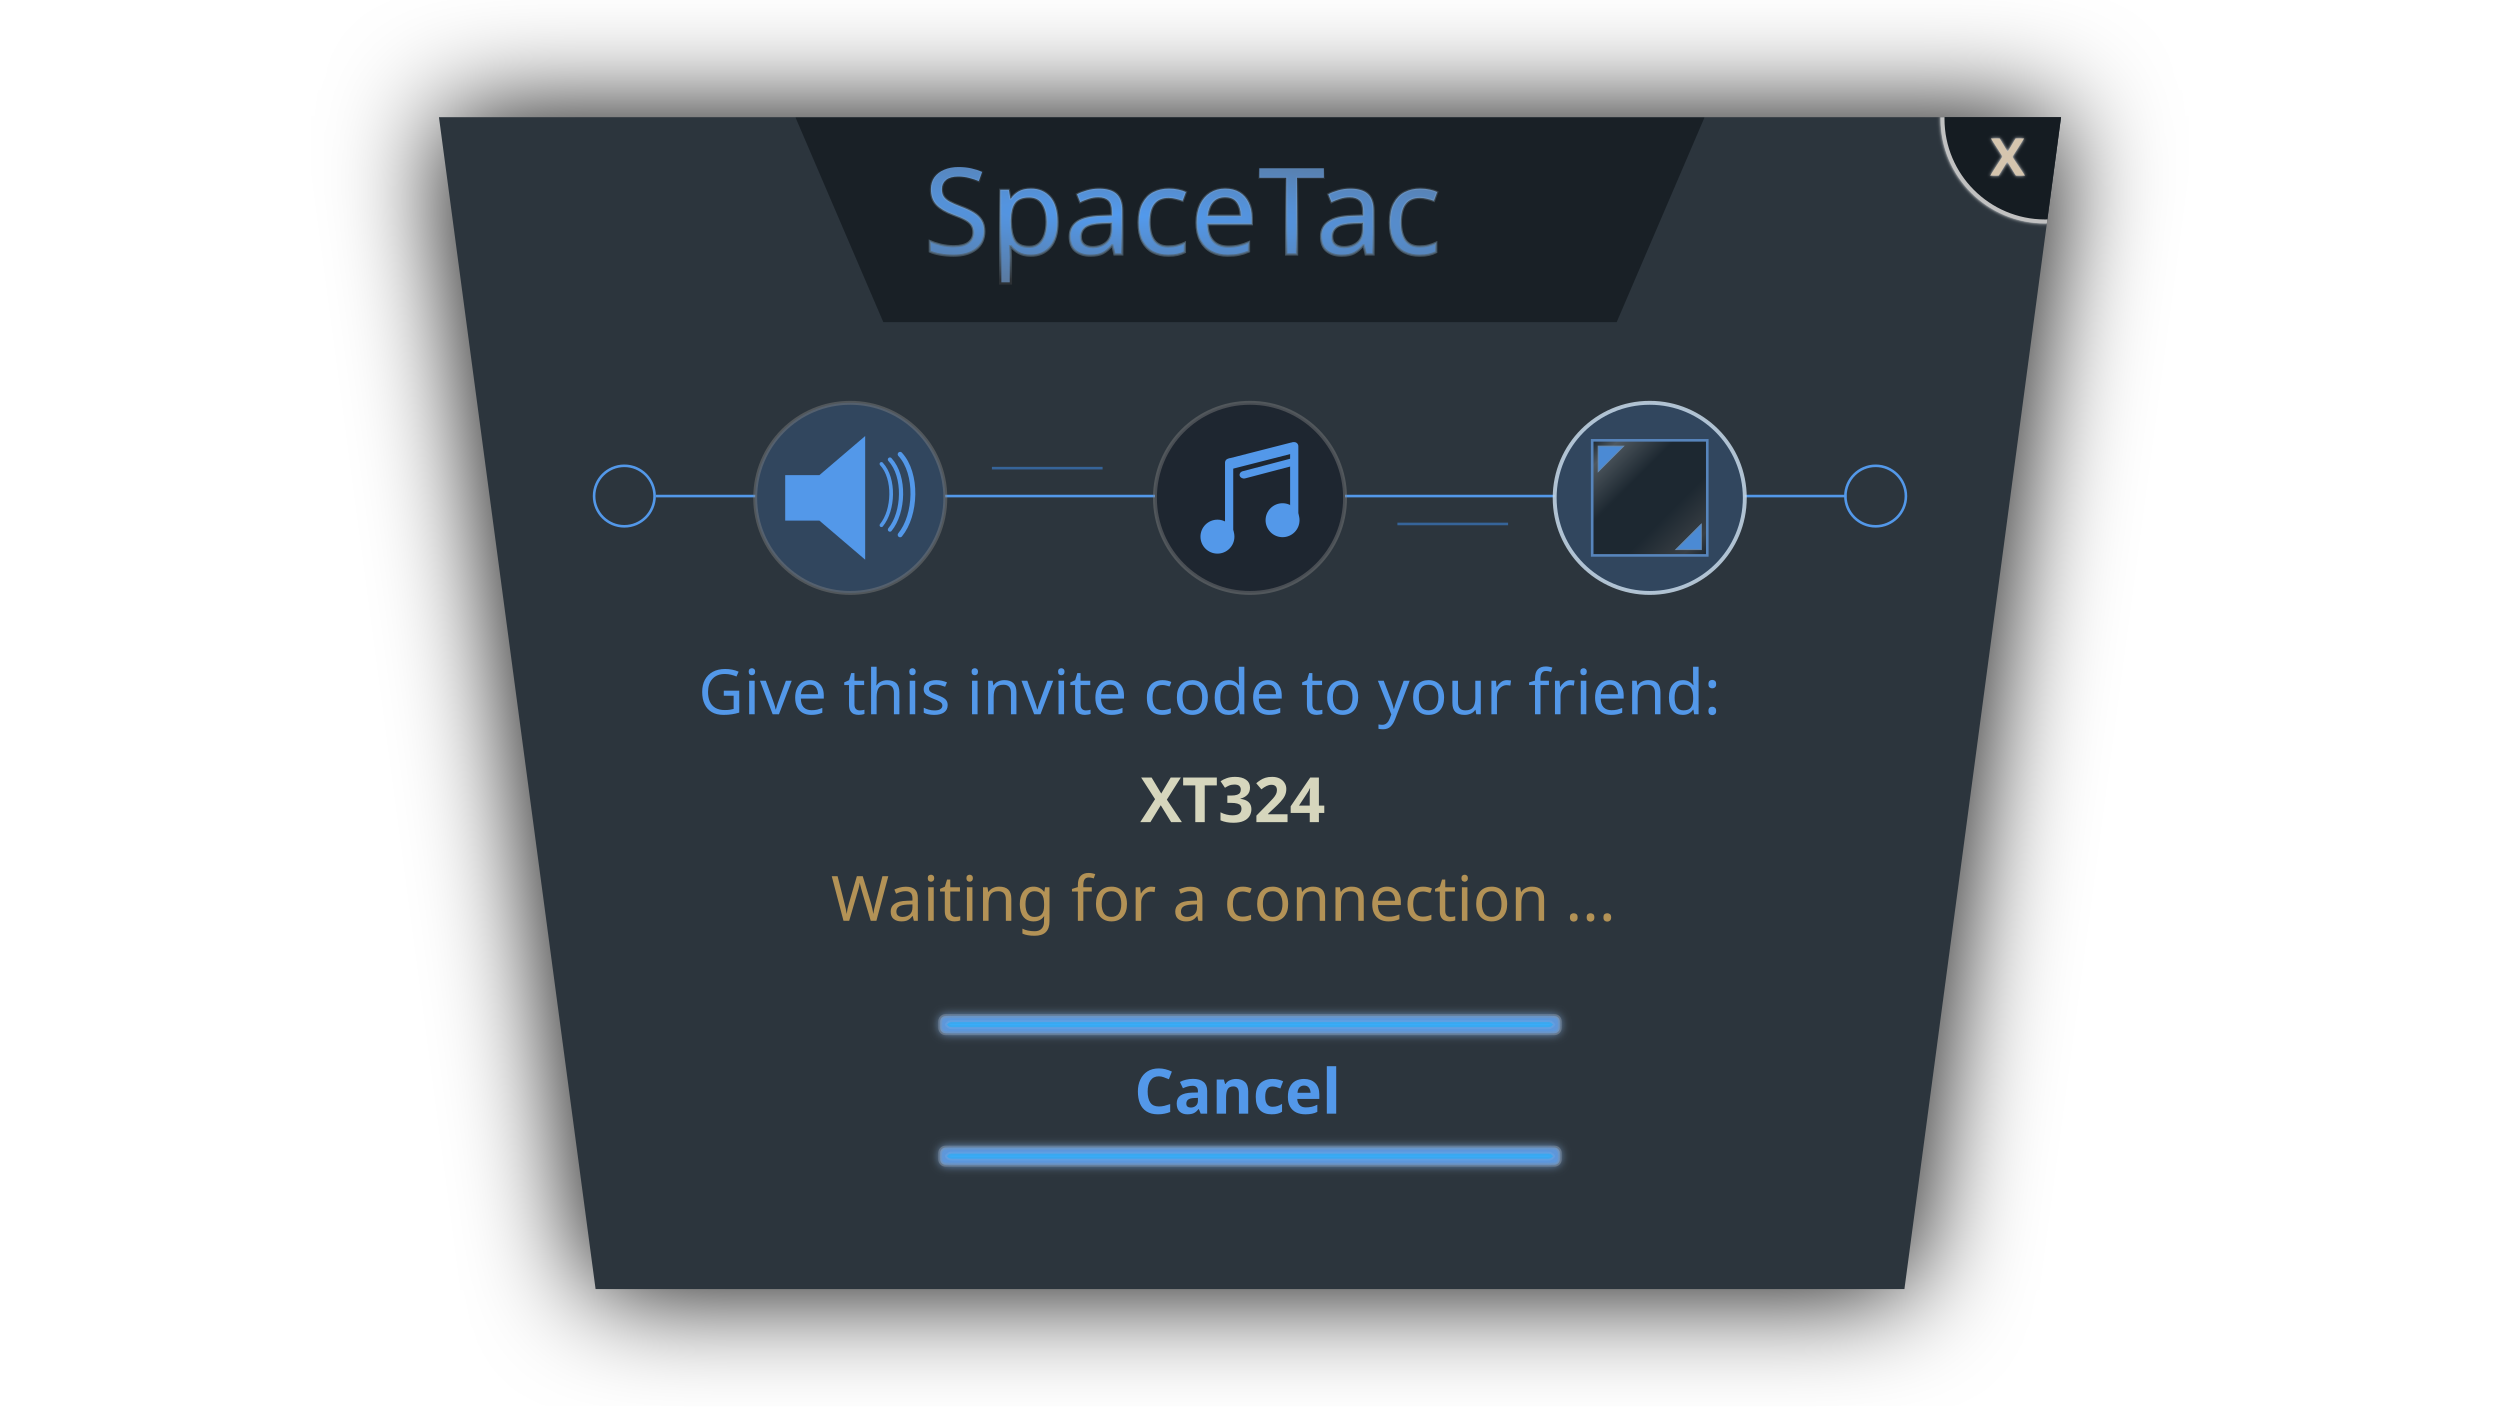
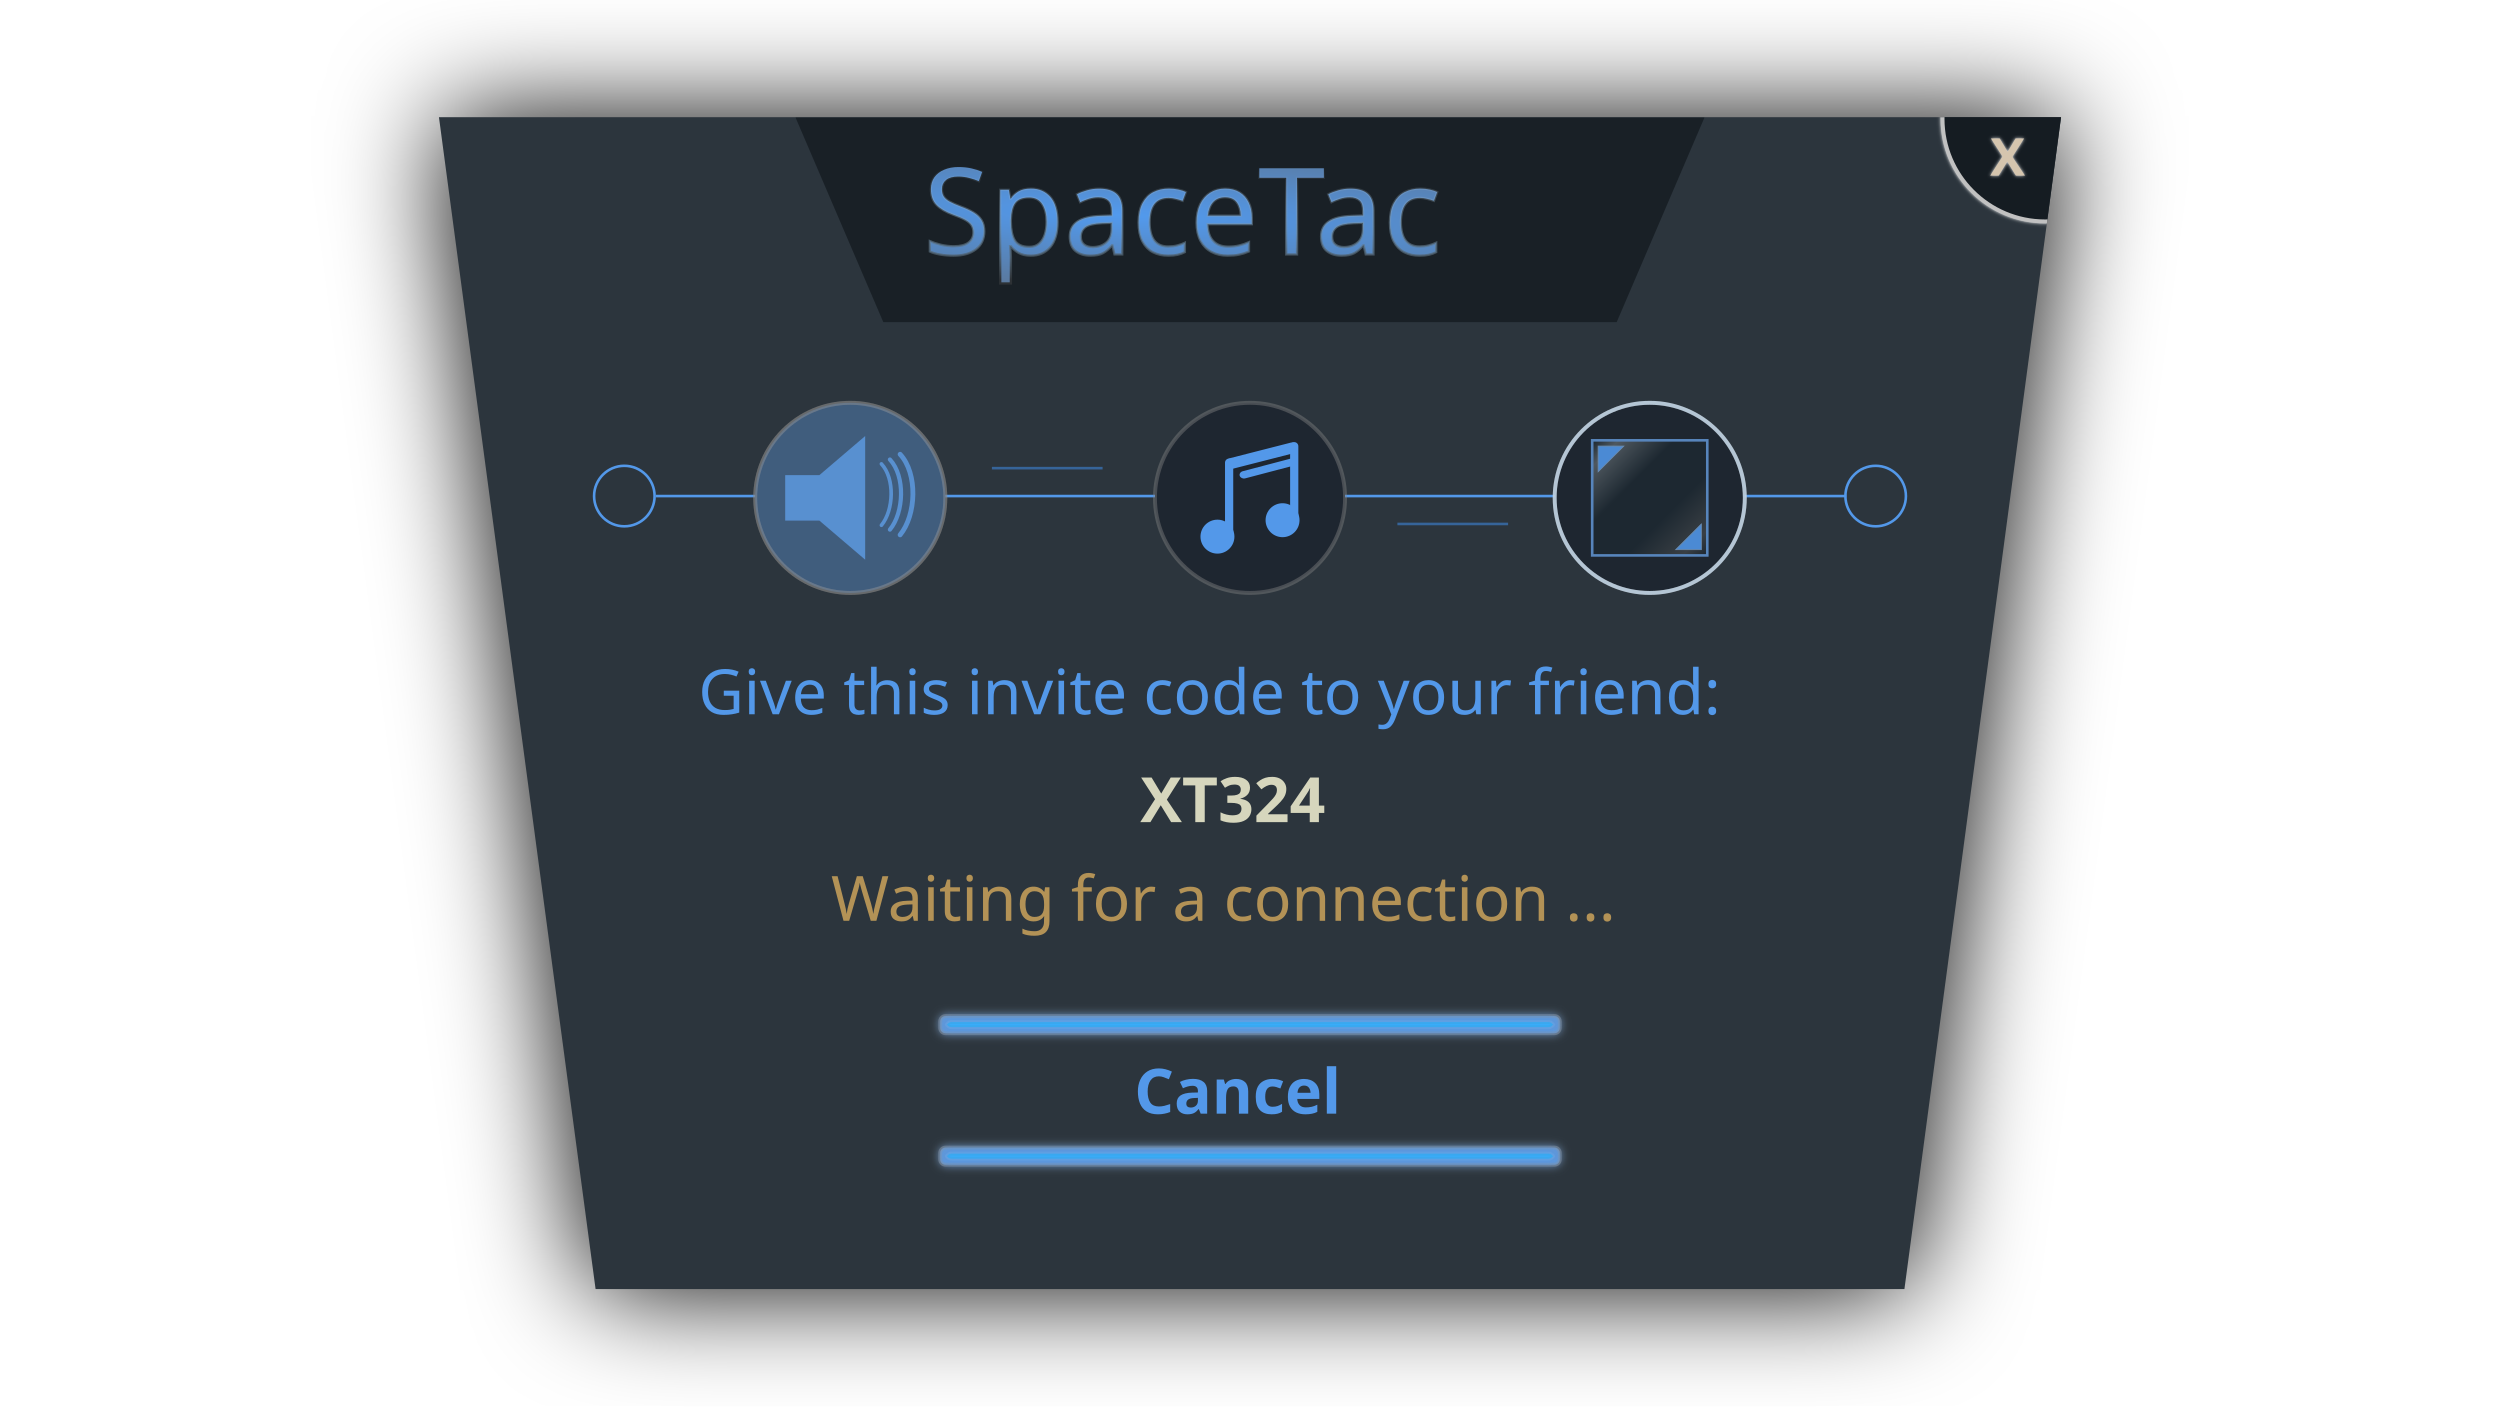
<svg xmlns="http://www.w3.org/2000/svg" xmlns:xlink="http://www.w3.org/1999/xlink" width="1920" height="1080" viewBox="0 0 508 285.75" version="1.1" id="svg6044">
  <defs id="defs6038">
    <filter style="color-interpolation-filters:sRGB" id="filter7512">
      <feFlood flood-opacity="1" flood-color="rgb(0,0,0)" result="flood" id="feFlood7502" />
      <feComposite in="flood" in2="SourceGraphic" operator="in" result="composite1" id="feComposite7504" />
      <feGaussianBlur in="composite1" stdDeviation="33.65" result="blur" id="feGaussianBlur7506" />
      <feOffset dx="0" dy="0" result="offset" id="feOffset7508" />
      <feComposite in="SourceGraphic" in2="offset" operator="over" result="composite2" id="feComposite7510" />
    </filter>
    <radialGradient xlink:href="#linearGradient5286" id="radialGradient5288" cx="201.792" cy="102.017" fx="201.792" fy="102.017" r="136.003" gradientTransform="matrix(0.9366445,0.03930088,-0.00452604,0.1078676,38.9907,35.96267)" gradientUnits="userSpaceOnUse" />
    <linearGradient id="linearGradient5286">
      <stop style="stop-color:#529aee;stop-opacity:1;" offset="0" id="stop5282" />
      <stop style="stop-color:#5a7aa0;stop-opacity:1" offset="1" id="stop5284" />
    </linearGradient>
    <linearGradient gradientTransform="matrix(0.4829957,0,0,0.4829957,131.3191,-0.8097918)" xlink:href="#linearGradient5252" id="linearGradient5254" x1="259.383" y1="143.133" x2="259.575" y2="95.292" gradientUnits="userSpaceOnUse" />
    <linearGradient id="linearGradient5252">
      <stop style="stop-color:#2d3135;stop-opacity:1" offset="0" id="stop5248" />
      <stop id="stop5256" offset="0.426" style="stop-color:#6e8ba1;stop-opacity:0.549" />
      <stop style="stop-color:#c4d7e5;stop-opacity:0" offset="1" id="stop5250" />
    </linearGradient>
    <radialGradient xlink:href="#linearGradient5286" id="radialGradient10057" cx="201.792" cy="102.017" fx="201.792" fy="102.017" r="136.003" gradientTransform="matrix(1.93924,0.081369,-0.00937077,0.2233305,-191.1578,76.13414)" gradientUnits="userSpaceOnUse" />
    <linearGradient xlink:href="#linearGradient5252" id="linearGradient10065" x1="259.383" y1="143.133" x2="259.575" y2="95.292" gradientUnits="userSpaceOnUse" />
    <filter style="color-interpolation-filters:sRGB" id="filter4665" height="3" y="-1">
      <feMorphology id="feMorphology4677" in="SourceGraphic" radius="1.2" result="result3" />
      <feGaussianBlur stdDeviation="0.95" id="feGaussianBlur4667" result="result1" in="SourceGraphic" />
      <feComposite in2="SourceGraphic" id="feComposite4669" operator="over" k1="-0.4" k2="1.36" k3="0.56" k4="-0.23" result="result2" />
      <feBlend mode="hard-light" in2="result3" id="feBlend4679" />
    </filter>
    <linearGradient xlink:href="#linearGradient4934" id="linearGradient4936" x1="480.444" y1="4.079" x2="503.603" y2="27.136" gradientUnits="userSpaceOnUse" />
    <linearGradient id="linearGradient4934">
      <stop style="stop-color:#1d2831;stop-opacity:1;" offset="0" id="stop4930" />
      <stop id="stop4938" offset="0.109" style="stop-color:#4f585f;stop-opacity:1" />
      <stop style="stop-color:#1d2831;stop-opacity:1" offset="0.358" id="stop4944" />
      <stop style="stop-color:#1d2831;stop-opacity:1" offset="0.647" id="stop4942" />
      <stop style="stop-color:#393f44;stop-opacity:1" offset="0.896" id="stop4940" />
      <stop style="stop-color:#1d2831;stop-opacity:1" offset="1" id="stop4932" />
    </linearGradient>
    <filter style="color-interpolation-filters:sRGB" id="filter7193">
      <feFlood flood-opacity="1" flood-color="rgb(255,255,255)" result="flood" id="feFlood7183" />
      <feComposite in="flood" in2="SourceGraphic" operator="in" result="composite1" id="feComposite7185" />
      <feGaussianBlur in="composite1" stdDeviation="0.4" result="blur" id="feGaussianBlur7187" />
      <feOffset dx="0" dy="0" result="offset" id="feOffset7189" />
      <feComposite in="SourceGraphic" in2="offset" operator="over" result="composite2" id="feComposite7191" />
    </filter>
    <filter style="color-interpolation-filters:sRGB" id="filter5758">
      <feFlood flood-opacity="1" flood-color="rgb(255,255,255)" result="flood" id="feFlood5748" />
      <feComposite in="flood" in2="SourceGraphic" operator="in" result="composite1" id="feComposite5750" />
      <feGaussianBlur in="composite1" stdDeviation="0.4" result="blur" id="feGaussianBlur5752" />
      <feOffset dx="0" dy="0" result="offset" id="feOffset5754" />
      <feComposite in="SourceGraphic" in2="offset" operator="over" result="composite2" id="feComposite5756" />
    </filter>
    <clipPath clipPathUnits="userSpaceOnUse" id="clipPath5802">
      <path style="display:inline;fill:#2c353d;fill-opacity:1;fill-rule:evenodd;stroke:none;stroke-width:0.938px;stroke-linecap:butt;stroke-linejoin:miter;stroke-opacity:1;filter:url(#filter7512);enable-background:new" d="M 475.826,190.226 H 1444.174 l -93.496,699.548 H 569.322 Z" id="path5804" transform="matrix(0.3403815,0,0,0.3403815,19.66231,-53.82567)" />
    </clipPath>
    <filter style="color-interpolation-filters:sRGB" id="filter4665-3" height="3" y="-1">
      <feMorphology id="feMorphology4677-6" in="SourceGraphic" radius="1.2" result="result3" />
      <feGaussianBlur stdDeviation="0.95" id="feGaussianBlur4667-7" result="result1" in="SourceGraphic" />
      <feComposite in2="SourceGraphic" id="feComposite4669-5" operator="over" result="result2" />
      <feBlend mode="hard-light" in2="result3" id="feBlend4679-3" />
    </filter>
    <filter style="color-interpolation-filters:sRGB" id="filter4618" height="3" y="-1">
      <feMorphology id="feMorphology4610" in="SourceGraphic" radius="1.2" result="result3" />
      <feGaussianBlur stdDeviation="0.95" id="feGaussianBlur4612" result="result1" in="SourceGraphic" />
      <feComposite in2="SourceGraphic" id="feComposite4614" operator="over" result="result2" />
      <feBlend mode="hard-light" in2="result3" id="feBlend4616" />
    </filter>
    <filter style="color-interpolation-filters:sRGB" id="filter4628" height="3" y="-1">
      <feMorphology id="feMorphology4620" in="SourceGraphic" radius="1.2" result="result3" />
      <feGaussianBlur stdDeviation="0.95" id="feGaussianBlur4622" result="result1" in="SourceGraphic" />
      <feComposite in2="SourceGraphic" id="feComposite4624" operator="over" result="result2" />
      <feBlend mode="hard-light" in2="result3" id="feBlend4626" />
    </filter>
  </defs>
  <g id="layer1" transform="translate(0,-11.24998)">
    <path transform="matrix(0.3403815,0,0,0.3403815,-72.76629,-29.68106)" id="rect4931" d="M 475.826,190.226 H 1444.174 l -93.496,699.548 H 569.322 Z" style="display:inline;fill:#2c353d;fill-opacity:1;fill-rule:evenodd;stroke:none;stroke-width:0.938px;stroke-linecap:butt;stroke-linejoin:miter;stroke-opacity:1;filter:url(#filter7512);enable-background:new" />
    <g id="g4885">
      <path id="path5597" d="M 161.657,35.144 H 346.343 L 328.512,76.709 H 179.488 Z" style="display:inline;fill:#192026;fill-opacity:1;fill-rule:evenodd;stroke:none;stroke-width:0.1px;stroke-linecap:butt;stroke-linejoin:miter;stroke-opacity:1;enable-background:new" />
      <text id="text4529" y="62.958" x="187.694" style="font-style:normal;font-variant:normal;font-weight:normal;font-stretch:normal;font-size:24.536px;line-height:3.195px;font-family:'Arial Black';-inkscape-font-specification:'Arial Black, ';letter-spacing:0px;word-spacing:0px;display:inline;fill:url(#radialGradient5288);fill-opacity:1;stroke:url(#linearGradient5254);stroke-width:0.466;stroke-linecap:butt;stroke-linejoin:miter;stroke-miterlimit:4;stroke-dasharray:none;stroke-opacity:1" xml:space="preserve">
        <tspan style="font-style:normal;font-variant:normal;font-weight:normal;font-stretch:normal;font-size:24.536px;line-height:3.193px;font-family:'Arial Black';-inkscape-font-specification:'Arial Black, ';fill:url(#radialGradient5288);fill-opacity:1;stroke:url(#linearGradient5254);stroke-width:0.466;stroke-miterlimit:4;stroke-dasharray:none;stroke-opacity:1" y="62.958" x="187.694" id="tspan4527">SpaceTac</tspan>
      </text>
    </g>
  </g>
  <g id="layer2">
    <g id="g4897">
      <g transform="translate(-0.661464,-11.74812)" id="g5624">
        <path style="fill:none;fill-rule:evenodd;stroke:#366499;stroke-width:0.529;stroke-linecap:butt;stroke-linejoin:miter;stroke-miterlimit:4;stroke-dasharray:none;stroke-opacity:1" d="m 202.217,106.878 h 22.49" id="path5618" />
        <use x="0" y="0" xlink:href="#path5618" id="use5620" width="100%" height="100%" transform="translate(82.39881,11.33929)" />
      </g>
      <g transform="translate(-1.155799)" id="g5608">
        <circle style="fill:none;fill-rule:evenodd;stroke:#5398e9;stroke-width:0.529;stroke-linecap:butt;stroke-linejoin:miter;stroke-miterlimit:4;stroke-dasharray:none;stroke-opacity:1" id="path5599" cx="128.022" cy="100.799" r="6.147" />
        <use x="0" y="0" xlink:href="#path5599" id="use5601" width="100%" height="100%" transform="translate(254.2674,3.3764649e-6)" />
        <path style="fill:none;fill-rule:evenodd;stroke:#5398e9;stroke-width:0.529;stroke-linecap:butt;stroke-linejoin:miter;stroke-miterlimit:4;stroke-dasharray:none;stroke-opacity:1" d="M 134.437,100.799 H 376.315" id="path5603" />
      </g>
    </g>
    <g id="g5595" transform="translate(55.79306,15.34583)">
      <g id="g5451" transform="translate(-29.63333,-11.24998)">
-         <circle style="fill:#31465e;fill-opacity:1;fill-rule:evenodd;stroke:#858585;stroke-width:0.794;stroke-linecap:butt;stroke-linejoin:miter;stroke-miterlimit:4;stroke-dasharray:none;stroke-opacity:0.423" id="path10135" cx="146.613" cy="97.071" r="19.318" />
+         <use transform="translate(-48.68268)" x="0" y="0" xlink:href="#circle10137" id="use4641" width="100%" height="100%" />
        <g id="g10133" transform="matrix(0.3526946,0,0,0.3526946,77.4932,56.67296)">
          <path id="rect10114" transform="matrix(0.2645833,0,0,0.2645833,0,11.24998)" d="m 673.463,340.895 h -74.443 v 98.994 h 74.443 l 99.701,85.127 V 255.768 Z" style="fill:#5398e9;fill-opacity:1;fill-rule:evenodd;stroke:none;stroke-width:1px;stroke-linecap:butt;stroke-linejoin:miter;stroke-opacity:1" />
          <path id="path10123" d="m 213.935,94.972 c 7.854,8.485 7.107,26.695 0,35.341" style="fill:none;fill-rule:evenodd;stroke:#5398e9;stroke-width:2.117;stroke-linecap:round;stroke-linejoin:miter;stroke-miterlimit:4;stroke-dasharray:none;stroke-opacity:1" />
          <use transform="matrix(1.142619,0,0,1.142619,-25.61907,-16.06495)" height="100%" width="100%" id="use10125" xlink:href="#path10123" y="0" x="0" />
          <use transform="matrix(1.313762,0,0,1.313762,-56.36195,-35.34289)" height="100%" width="100%" id="use10127" xlink:href="#path10123" y="0" x="0" />
        </g>
+         <circle style="fill:#5e8bbd;fill-opacity:0.551;fill-rule:evenodd;stroke:#858585;stroke-width:0.794;stroke-linecap:butt;stroke-linejoin:miter;stroke-miterlimit:4;stroke-dasharray:none;stroke-opacity:0.423" id="path10135" cx="146.613" cy="97.071" r="19.318" />
      </g>
      <g transform="translate(2.911111,-11.24998)" id="g5443">
        <circle r="19.318" cy="97.071" cx="195.296" id="circle10137" style="fill:#1e2630;fill-opacity:1;fill-rule:evenodd;stroke:#858585;stroke-width:0.794;stroke-linecap:butt;stroke-linejoin:miter;stroke-miterlimit:4;stroke-dasharray:none;stroke-opacity:0.423" />
        <g transform="translate(0.8577624,-0.3154036)" id="g10161">
          <g transform="translate(-0.2672695,-1.469982)" id="g10147">
            <circle style="fill:#5398e9;fill-opacity:1;fill-rule:evenodd;stroke:none;stroke-width:0.265px;stroke-linecap:butt;stroke-linejoin:miter;stroke-opacity:1" id="path10139" cx="188.09" cy="106.736" r="3.449" />
            <rect ry="0.835" style="fill:#5398e9;fill-opacity:1;fill-rule:evenodd;stroke:none;stroke-width:0.265px;stroke-linecap:butt;stroke-linejoin:miter;stroke-opacity:1" id="rect10143" width="1.67" height="17.038" x="189.628" y="90.868" />
          </g>
          <use transform="translate(13.22984,-3.340869)" height="100%" width="100%" id="use10149" xlink:href="#g10147" y="0" x="0" />
          <rect transform="rotate(-14.33375)" y="133.67" x="161.226" height="2.223" width="15.007" id="rect10151" style="fill:#5398e9;fill-opacity:1;fill-rule:evenodd;stroke:none;stroke-width:0.191px;stroke-linecap:butt;stroke-linejoin:miter;stroke-opacity:1" ry="1.112" />
          <use transform="matrix(0.8032753,-0.0351618,0.02985045,0.6819371,37.37037,37.75608)" height="100%" width="100%" id="use10153" xlink:href="#rect10151" y="0" x="0" />
        </g>
      </g>
      <g id="g5459" transform="translate(37.04167,-11.24998)">
-         <circle r="19.318" cy="97.071" cx="242.392" id="circle4699" style="fill:#31465e;fill-opacity:1;fill-rule:evenodd;stroke:#c7daea;stroke-width:0.794;stroke-linecap:butt;stroke-linejoin:miter;stroke-miterlimit:4;stroke-dasharray:none;stroke-opacity:0.849" />
+         <use transform="translate(47.09657)" x="0" y="0" xlink:href="#circle10137" id="use4679" width="100%" height="100%" />
        <g transform="translate(-249.584,81.46366)" style="display:inline" id="g4950">
          <rect y="3.914" x="480.283" height="23.386" width="23.386" id="rect6016" style="display:inline;fill:url(#linearGradient4936);fill-opacity:1;fill-rule:evenodd;stroke:#5785bc;stroke-width:0.529;stroke-linecap:butt;stroke-linejoin:miter;stroke-miterlimit:4;stroke-dasharray:none;stroke-opacity:1" />
          <g transform="translate(-0.049883,0.03392527)" id="g4928">
            <path style="display:inline;fill:#4b8ad4;fill-opacity:1;fill-rule:evenodd;stroke:#6a8cb1;stroke-width:0.17;stroke-linecap:butt;stroke-linejoin:miter;stroke-miterlimit:4;stroke-dasharray:none;stroke-opacity:1" d="m 481.542,5.056 h 5.2 l -5.2,5.2 z" id="rect6020" />
            <use x="0" y="0" xlink:href="#rect6020" id="use4924" width="100%" height="100%" transform="rotate(180,492.0263,15.5734)" />
          </g>
        </g>
+         <circle r="19.318" cy="97.071" cx="242.392" id="circle4699" style="fill:none;fill-opacity:1;fill-rule:evenodd;stroke:#c7daea;stroke-width:0.794;stroke-linecap:butt;stroke-linejoin:miter;stroke-miterlimit:4;stroke-dasharray:none;stroke-opacity:0.849" />
      </g>
    </g>
  </g>
  <g id="layer3" style="display:none">
    <g id="g5502" transform="translate(0,15.20835)">
      <text id="text11381" y="149.211" x="203.219" style="font-style:normal;font-variant:normal;font-weight:bold;font-stretch:normal;font-size:12.7px;line-height:6.615px;font-family:sans-serif;-inkscape-font-specification:'sans-serif Bold';letter-spacing:0px;word-spacing:0px;fill:#5398e9;fill-opacity:1;stroke:none;stroke-width:0.265px;stroke-linecap:butt;stroke-linejoin:miter;stroke-opacity:1" xml:space="preserve">
        <tspan style="font-style:normal;font-variant:normal;font-weight:bold;font-stretch:normal;font-family:sans-serif;-inkscape-font-specification:'sans-serif Bold';fill:#5398e9;fill-opacity:1;stroke-width:0.265px" y="149.211" x="203.219" id="tspan11379">Invite a friend</tspan>
      </text>
      <g transform="translate(-3.514194,0.4885292)" id="g11393">
        <rect style="fill:#5398e9;fill-opacity:1;fill-rule:evenodd;stroke:#919191;stroke-width:0.794;stroke-linecap:butt;stroke-linejoin:miter;stroke-miterlimit:4;stroke-dasharray:none;stroke-opacity:0.538;filter:url(#filter4665)" id="rect11385" width="125.884" height="3.475" x="194.572" y="128.887" ry="1.069" />
        <use x="0" y="0" xlink:href="#rect11385" id="use11387" width="100%" height="100%" transform="translate(0,26.72695)" />
      </g>
    </g>
    <g id="g5507" transform="translate(0,15.20835)">
      <g id="use4693" transform="translate(-3.514194,53.40522)">
        <rect ry="1.069" y="128.887" x="194.572" height="3.475" width="125.884" id="rect5509" style="fill:#b4c9e0;fill-opacity:1;fill-rule:evenodd;stroke:#919191;stroke-width:0.794;stroke-linecap:butt;stroke-linejoin:miter;stroke-miterlimit:4;stroke-dasharray:none;stroke-opacity:0.538;filter:url(#filter4665)" />
        <use transform="translate(0,26.72695)" height="100%" width="100%" id="use5511" xlink:href="#rect11385" y="0" x="0" style="fill:#b4c9e0;fill-opacity:1" />
        <use x="0" y="0" xlink:href="#rect5509" id="use5532" width="100%" height="100%" transform="translate(0,26.45834)" />
      </g>
      <text xml:space="preserve" style="font-style:normal;font-variant:normal;font-weight:bold;font-stretch:normal;font-size:12.7px;line-height:6.615px;font-family:sans-serif;-inkscape-font-specification:'sans-serif Bold';letter-spacing:0px;word-spacing:0px;fill:#5398e9;fill-opacity:1;stroke:none;stroke-width:0.265px;stroke-linecap:butt;stroke-linejoin:miter;stroke-opacity:1" x="207.28" y="201.291" id="text4697">
        <tspan id="tspan4695" x="207.28" y="201.291" style="font-style:normal;font-variant:normal;font-weight:bold;font-stretch:normal;font-family:sans-serif;-inkscape-font-specification:'sans-serif Bold';fill:#5398e9;fill-opacity:1;stroke-width:0.265px">Quit to menu</tspan>
      </text>
    </g>
  </g>
  <g id="layer5">
    <g style="display:inline" id="g5502-5" transform="translate(-8.7773574e-6,77.09296)">
      <text id="text11381-6" y="149.211" x="230.485" style="font-style:normal;font-variant:normal;font-weight:bold;font-stretch:normal;font-size:12.7px;line-height:6.615px;font-family:sans-serif;-inkscape-font-specification:'sans-serif Bold';letter-spacing:0px;word-spacing:0px;fill:#5398e9;fill-opacity:1;stroke:none;stroke-width:0.265px;stroke-linecap:butt;stroke-linejoin:miter;stroke-opacity:1" xml:space="preserve">
        <tspan style="font-style:normal;font-variant:normal;font-weight:bold;font-stretch:normal;font-family:sans-serif;-inkscape-font-specification:'sans-serif Bold';fill:#5398e9;fill-opacity:1;stroke-width:0.265px" y="149.211" x="230.485" id="tspan11379-2">Cancel</tspan>
      </text>
      <g transform="translate(-3.514194,0.4885292)" id="g11393-9">
        <rect style="fill:#5398e9;fill-opacity:1;fill-rule:evenodd;stroke:#919191;stroke-width:0.794;stroke-linecap:butt;stroke-linejoin:miter;stroke-miterlimit:4;stroke-dasharray:none;stroke-opacity:0.538;filter:url(#filter4665-3)" id="rect11385-1" width="125.884" height="3.475" x="194.572" y="128.887" ry="1.069" />
        <use x="0" y="0" xlink:href="#rect11385-1" id="use11387-2" width="100%" height="100%" transform="translate(0,26.72695)" />
      </g>
    </g>
    <text xml:space="preserve" style="font-style:normal;font-weight:normal;font-size:12.7px;line-height:6.615px;font-family:sans-serif;letter-spacing:0px;word-spacing:0px;display:inline;fill:#5398e9;fill-opacity:1;stroke:none;stroke-width:0.265px;stroke-linecap:butt;stroke-linejoin:miter;stroke-opacity:1" x="141.901" y="145.143" id="text4684">
      <tspan id="tspan4682" x="141.901" y="145.143" style="fill:#5398e9;fill-opacity:1;stroke-width:0.265px">Give this invite code to your friend:</tspan>
    </text>
    <text xml:space="preserve" style="font-style:normal;font-variant:normal;font-weight:bold;font-stretch:normal;font-size:12.7px;line-height:6.615px;font-family:sans-serif;-inkscape-font-specification:'sans-serif Bold';letter-spacing:0px;word-spacing:0px;fill:#d6d6bd;fill-opacity:1;stroke:none;stroke-width:0.265px;stroke-linecap:butt;stroke-linejoin:miter;stroke-opacity:1" x="231.694" y="167.065" id="text4690">
      <tspan id="tspan4688" x="231.694" y="167.065" style="font-style:normal;font-variant:normal;font-weight:bold;font-stretch:normal;font-family:sans-serif;-inkscape-font-specification:'sans-serif Bold';fill:#d6d6bd;fill-opacity:1;stroke-width:0.265px">XT324</tspan>
    </text>
    <text xml:space="preserve" style="font-style:normal;font-weight:normal;font-size:12.7px;line-height:6.615px;font-family:sans-serif;letter-spacing:0px;word-spacing:0px;fill:#b39256;fill-opacity:1;stroke:none;stroke-width:0.265px;stroke-linecap:butt;stroke-linejoin:miter;stroke-opacity:1" x="168.852" y="187.098" id="text4694">
      <tspan id="tspan4692" x="168.852" y="187.098" style="fill:#b39256;fill-opacity:1;stroke-width:0.265px">Waiting for a connection ...</tspan>
    </text>
  </g>
  <g id="layer4" transform="translate(0,-11.24998)" style="display:inline">
    <g transform="translate(-92.42861,24.14462)" style="display:inline;opacity:1" id="g5454" clip-path="url(#clipPath5802)">
      <circle r="20.847" cy="11.25" cx="508" id="path7854" style="fill:#151c22;fill-opacity:1;stroke:#c1c1c1;stroke-width:0.794;stroke-miterlimit:4;stroke-dasharray:none;stroke-opacity:1;filter:url(#filter7193)" />
      <text id="text7862" y="22.792" x="496.838" style="font-style:normal;font-variant:normal;font-weight:bold;font-stretch:normal;font-size:10.583px;line-height:6.615px;font-family:sans-serif;-inkscape-font-specification:'sans-serif Bold';letter-spacing:0px;word-spacing:0px;fill:#d5c5ae;fill-opacity:1;stroke:none;stroke-width:0.265px;stroke-linecap:butt;stroke-linejoin:miter;stroke-opacity:1;filter:url(#filter7193)" xml:space="preserve">
        <tspan style="font-style:normal;font-variant:normal;font-weight:bold;font-stretch:normal;font-family:sans-serif;-inkscape-font-specification:'sans-serif Bold';fill:#d5c5ae;fill-opacity:1;stroke-width:0.265px" y="22.792" x="496.838" id="tspan7860">X</tspan>
      </text>
    </g>
  </g>
  <g transform="translate(0,-11.24998)" id="g5821" style="display:none">
    <g clip-path="url(#clipPath5802)" id="g5819" style="display:inline;opacity:1" transform="translate(-92.42861,24.14462)">
      <circle style="fill:#546472;fill-opacity:1;stroke:#c1c1c1;stroke-width:0.794;stroke-miterlimit:4;stroke-dasharray:none;stroke-opacity:1;filter:url(#filter7193)" id="circle5813" cx="508" cy="11.25" r="20.847" />
      <text xml:space="preserve" style="font-style:normal;font-variant:normal;font-weight:bold;font-stretch:normal;font-size:10.583px;line-height:6.615px;font-family:sans-serif;-inkscape-font-specification:'sans-serif Bold';letter-spacing:0px;word-spacing:0px;fill:#d5c5ae;fill-opacity:1;stroke:none;stroke-width:0.265px;stroke-linecap:butt;stroke-linejoin:miter;stroke-opacity:1;filter:url(#filter7193)" x="496.838" y="22.792" id="text5817">
        <tspan id="tspan5815" x="496.838" y="22.792" style="font-style:normal;font-variant:normal;font-weight:bold;font-stretch:normal;font-family:sans-serif;-inkscape-font-specification:'sans-serif Bold';fill:#d5c5ae;fill-opacity:1;stroke-width:0.265px">X</tspan>
      </text>
    </g>
  </g>
</svg>
